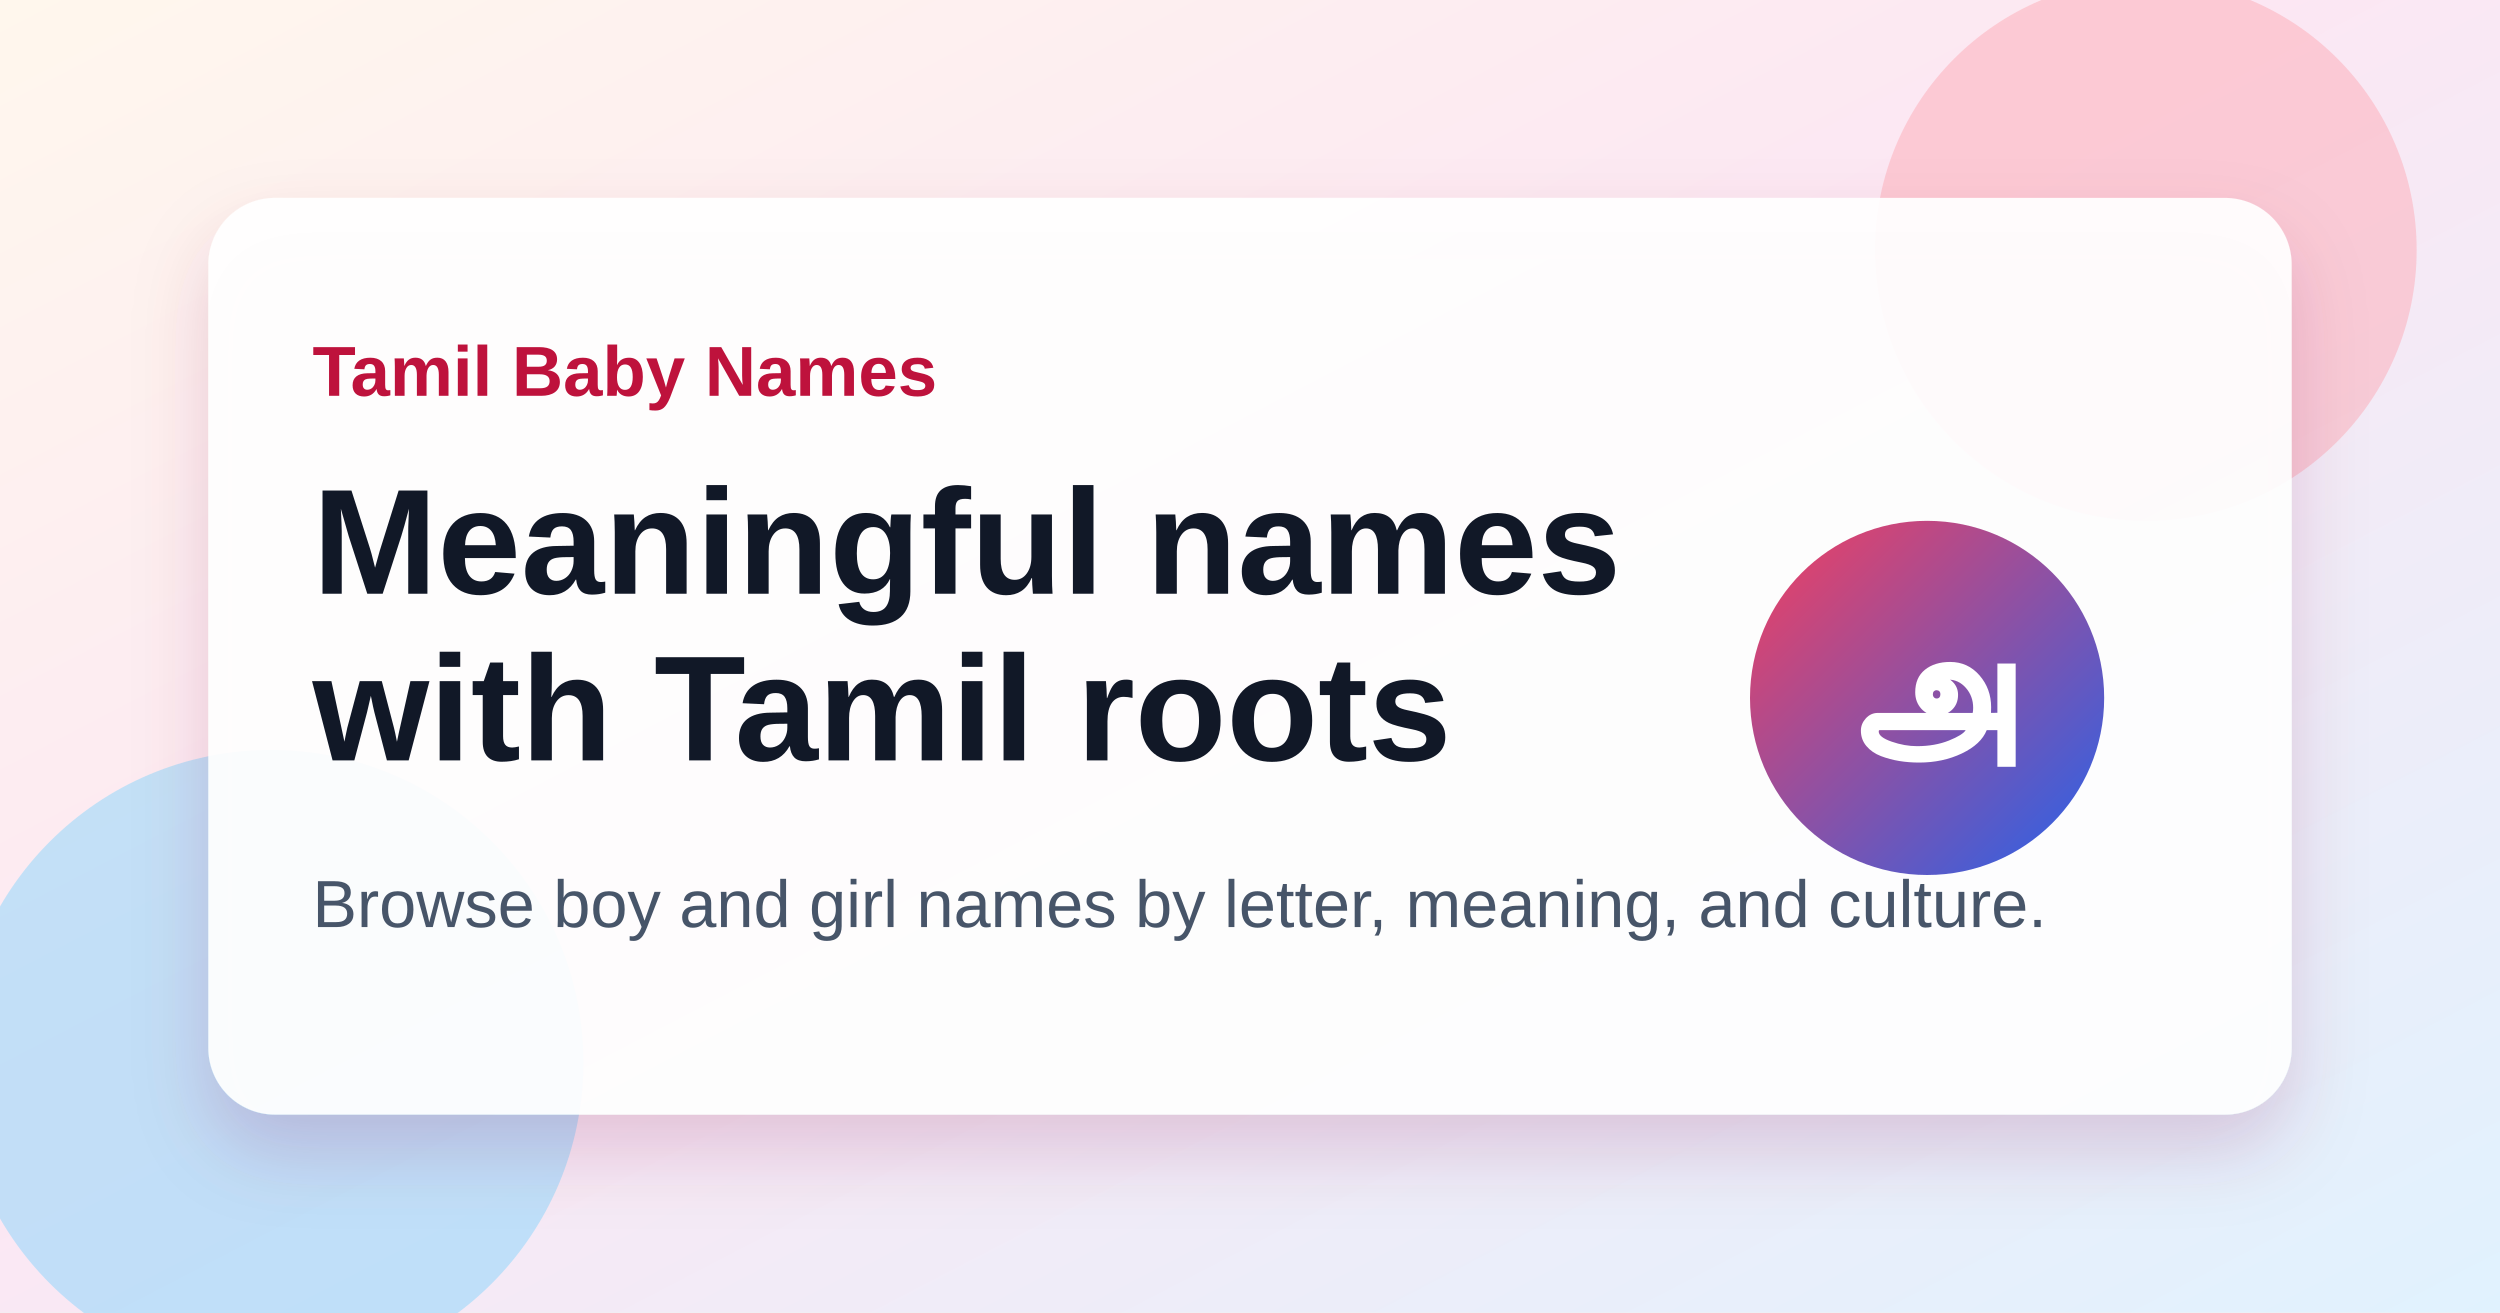
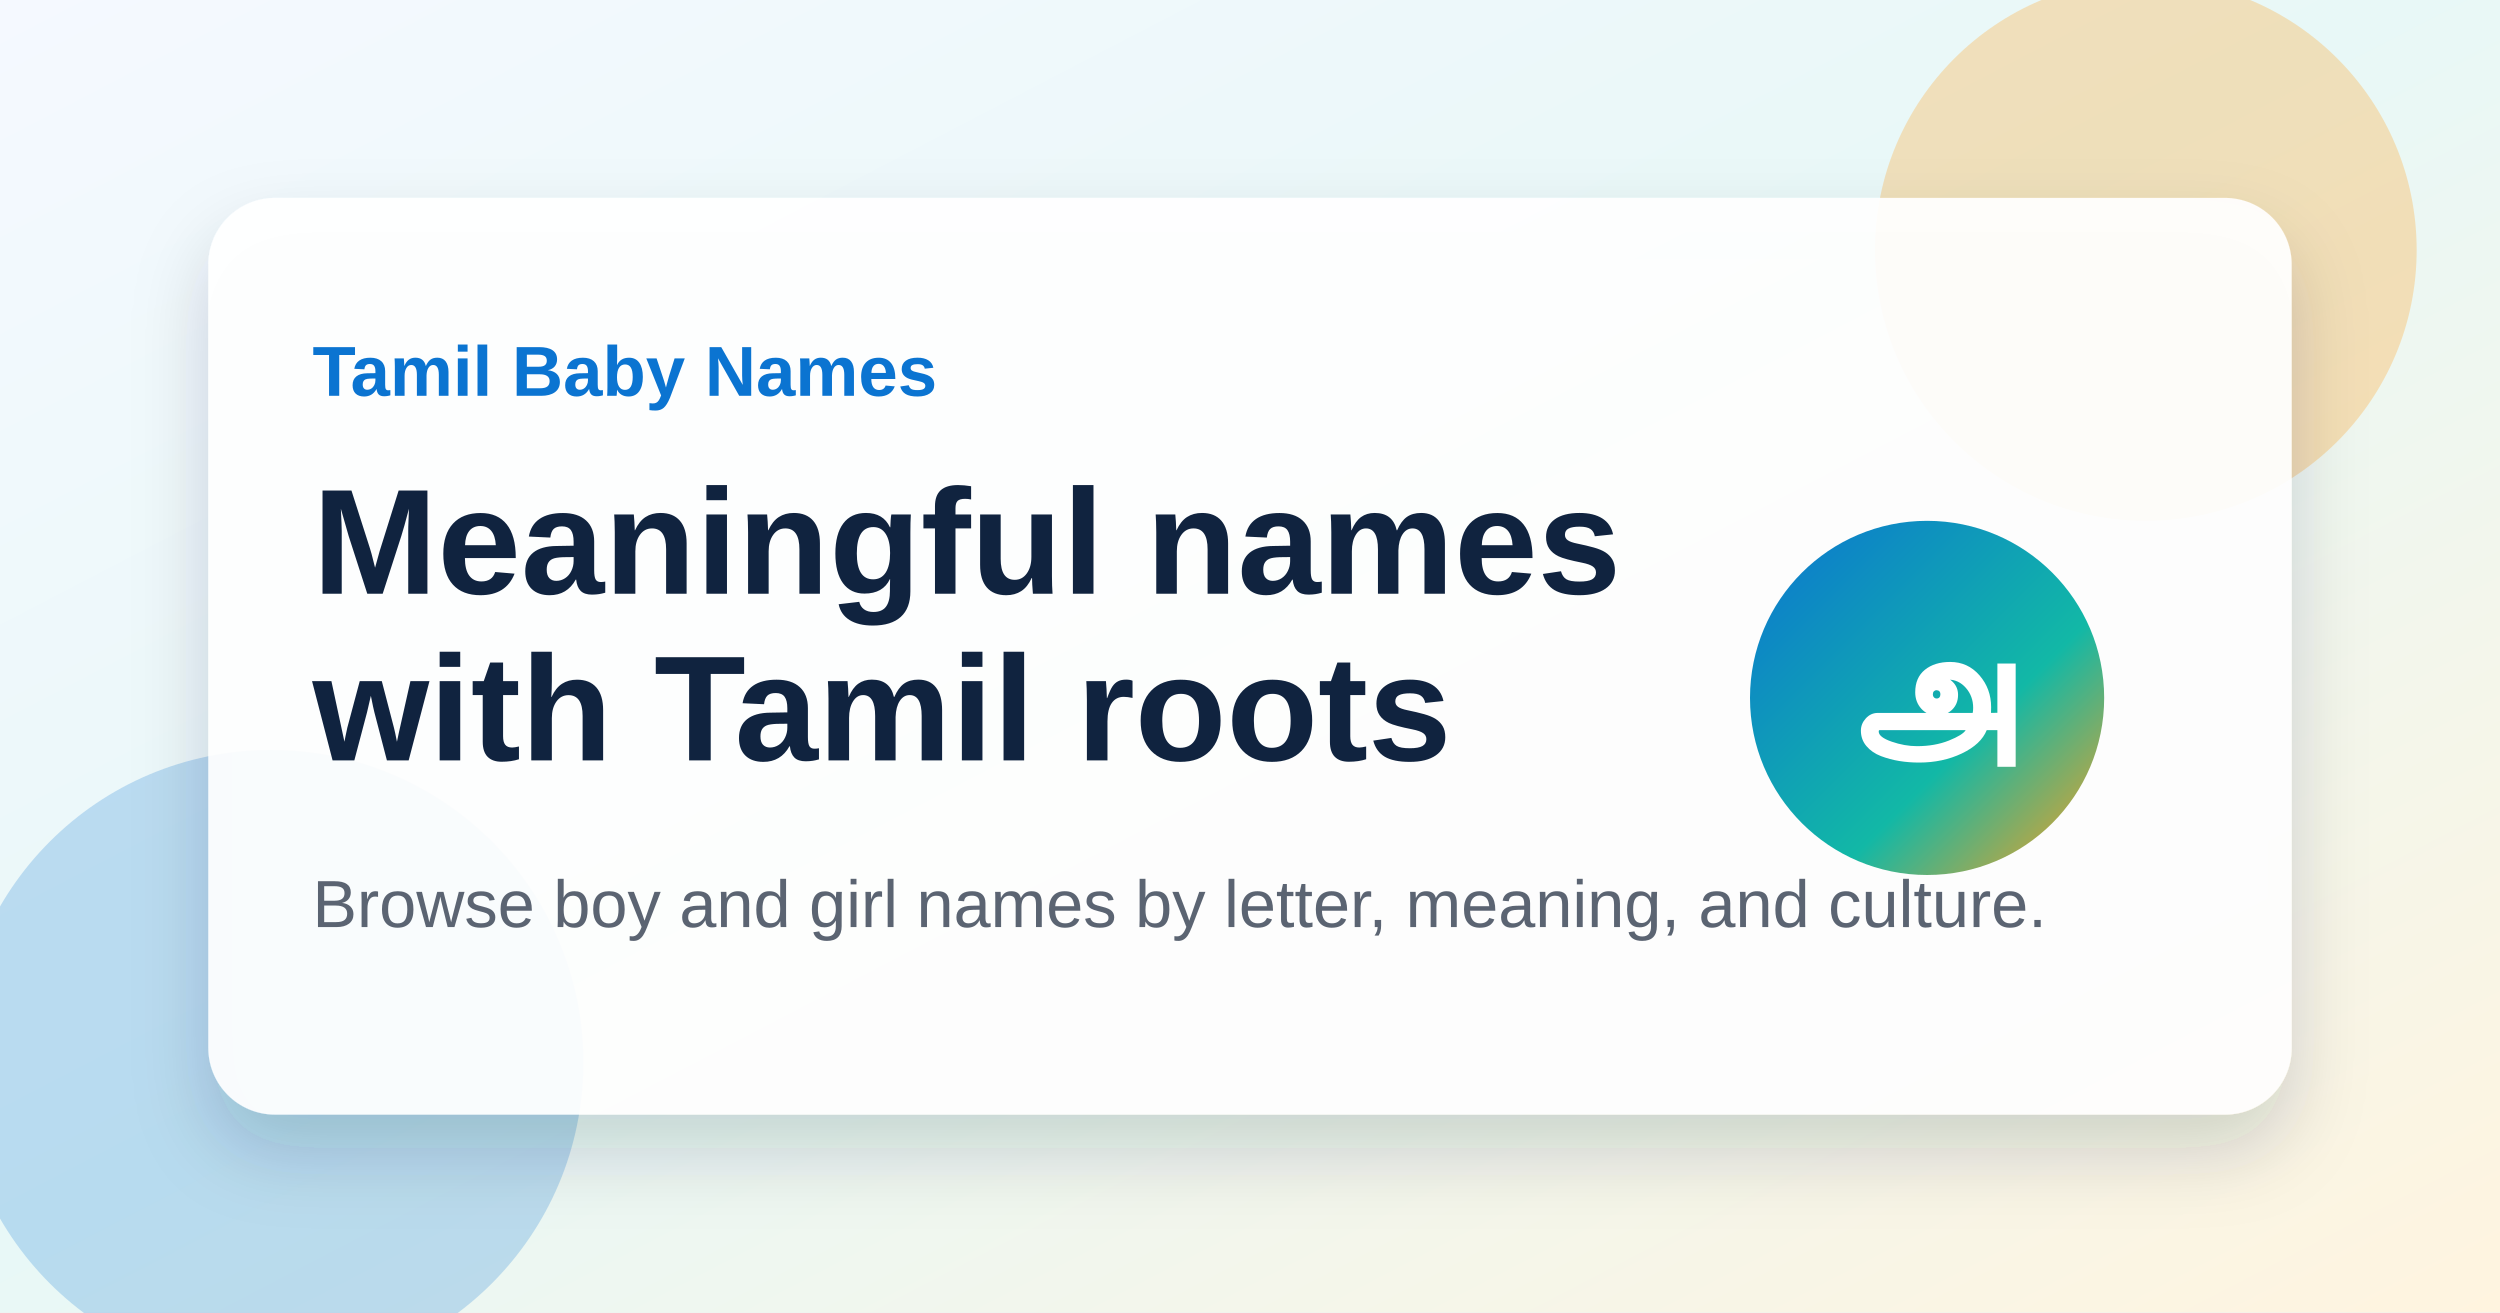
<svg xmlns="http://www.w3.org/2000/svg" width="1200" height="630" viewBox="0 0 1200 630" role="img" aria-labelledby="title desc">
  <defs>
    <linearGradient id="bg" x1="0" y1="0" x2="1" y2="1">
-       <stop offset="0" stop-color="#fff7ed" />
-       <stop offset="0.45" stop-color="#fce7f3" />
-       <stop offset="1" stop-color="#e0f2fe" />
+       <stop offset="0" stop-color="#f5f9ff" />
+       <stop offset="0.48" stop-color="#e8f8f7" />
+       <stop offset="1" stop-color="#fff4df" />
    </linearGradient>
    <linearGradient id="accent" x1="0" y1="0" x2="1" y2="1">
-       <stop offset="0" stop-color="#f43f5e" />
-       <stop offset="1" stop-color="#2563eb" />
+       <stop offset="0" stop-color="#0B74D1" />
+       <stop offset="0.62" stop-color="#12B8A6" />
+       <stop offset="1" stop-color="#FF9F1C" />
    </linearGradient>
    <filter id="shadow" x="-20%" y="-20%" width="140%" height="140%">
-       <feDropShadow dx="0" dy="18" stdDeviation="18" flood-color="#831843" flood-opacity="0.18" />
+       <feDropShadow dx="0" dy="18" stdDeviation="18" flood-color="#10233F" flood-opacity="0.18" />
    </filter>
  </defs>
  <rect width="1200" height="630" fill="url(#bg)" />
-   <circle cx="1030" cy="120" r="130" fill="#fda4af" opacity="0.45" />
-   <circle cx="130" cy="510" r="150" fill="#7dd3fc" opacity="0.45" />
+   <circle cx="1030" cy="120" r="130" fill="#FF9F1C" opacity="0.28" />
+   <circle cx="130" cy="510" r="150" fill="#0B74D1" opacity="0.22" />
  <g filter="url(#shadow)">
    <rect x="100" y="95" width="1000" height="440" rx="32" fill="#ffffff" opacity="0.92" />
  </g>
-   <text x="150" y="190" fill="#be123c" font-family="Arial, Helvetica, sans-serif" font-size="34" font-weight="700">Tamil Baby Names</text>
-   <text x="150" y="285" fill="#111827" font-family="Arial, Helvetica, sans-serif" font-size="72" font-weight="800">Meaningful names</text>
-   <text x="150" y="365" fill="#111827" font-family="Arial, Helvetica, sans-serif" font-size="72" font-weight="800">with Tamil roots</text>
-   <text x="150" y="445" fill="#475569" font-family="Arial, Helvetica, sans-serif" font-size="32">Browse boy and girl names by letter, meaning, and culture.</text>
+   <text x="150" y="190" fill="#0B74D1" font-family="Arial, Helvetica, sans-serif" font-size="34" font-weight="700">Tamil Baby Names</text>
+   <text x="150" y="285" fill="#10233F" font-family="Arial, Helvetica, sans-serif" font-size="72" font-weight="800">Meaningful names</text>
+   <text x="150" y="365" fill="#10233F" font-family="Arial, Helvetica, sans-serif" font-size="72" font-weight="800">with Tamil roots</text>
+   <text x="150" y="445" fill="#5B6472" font-family="Arial, Helvetica, sans-serif" font-size="32">Browse boy and girl names by letter, meaning, and culture.</text>
  <g transform="translate(840 250)">
    <circle cx="85" cy="85" r="85" fill="url(#accent)" />
    <text x="85" y="106" text-anchor="middle" fill="#ffffff" font-family="Arial, Helvetica, sans-serif" font-size="76" font-weight="800">அ</text>
  </g>
</svg>
